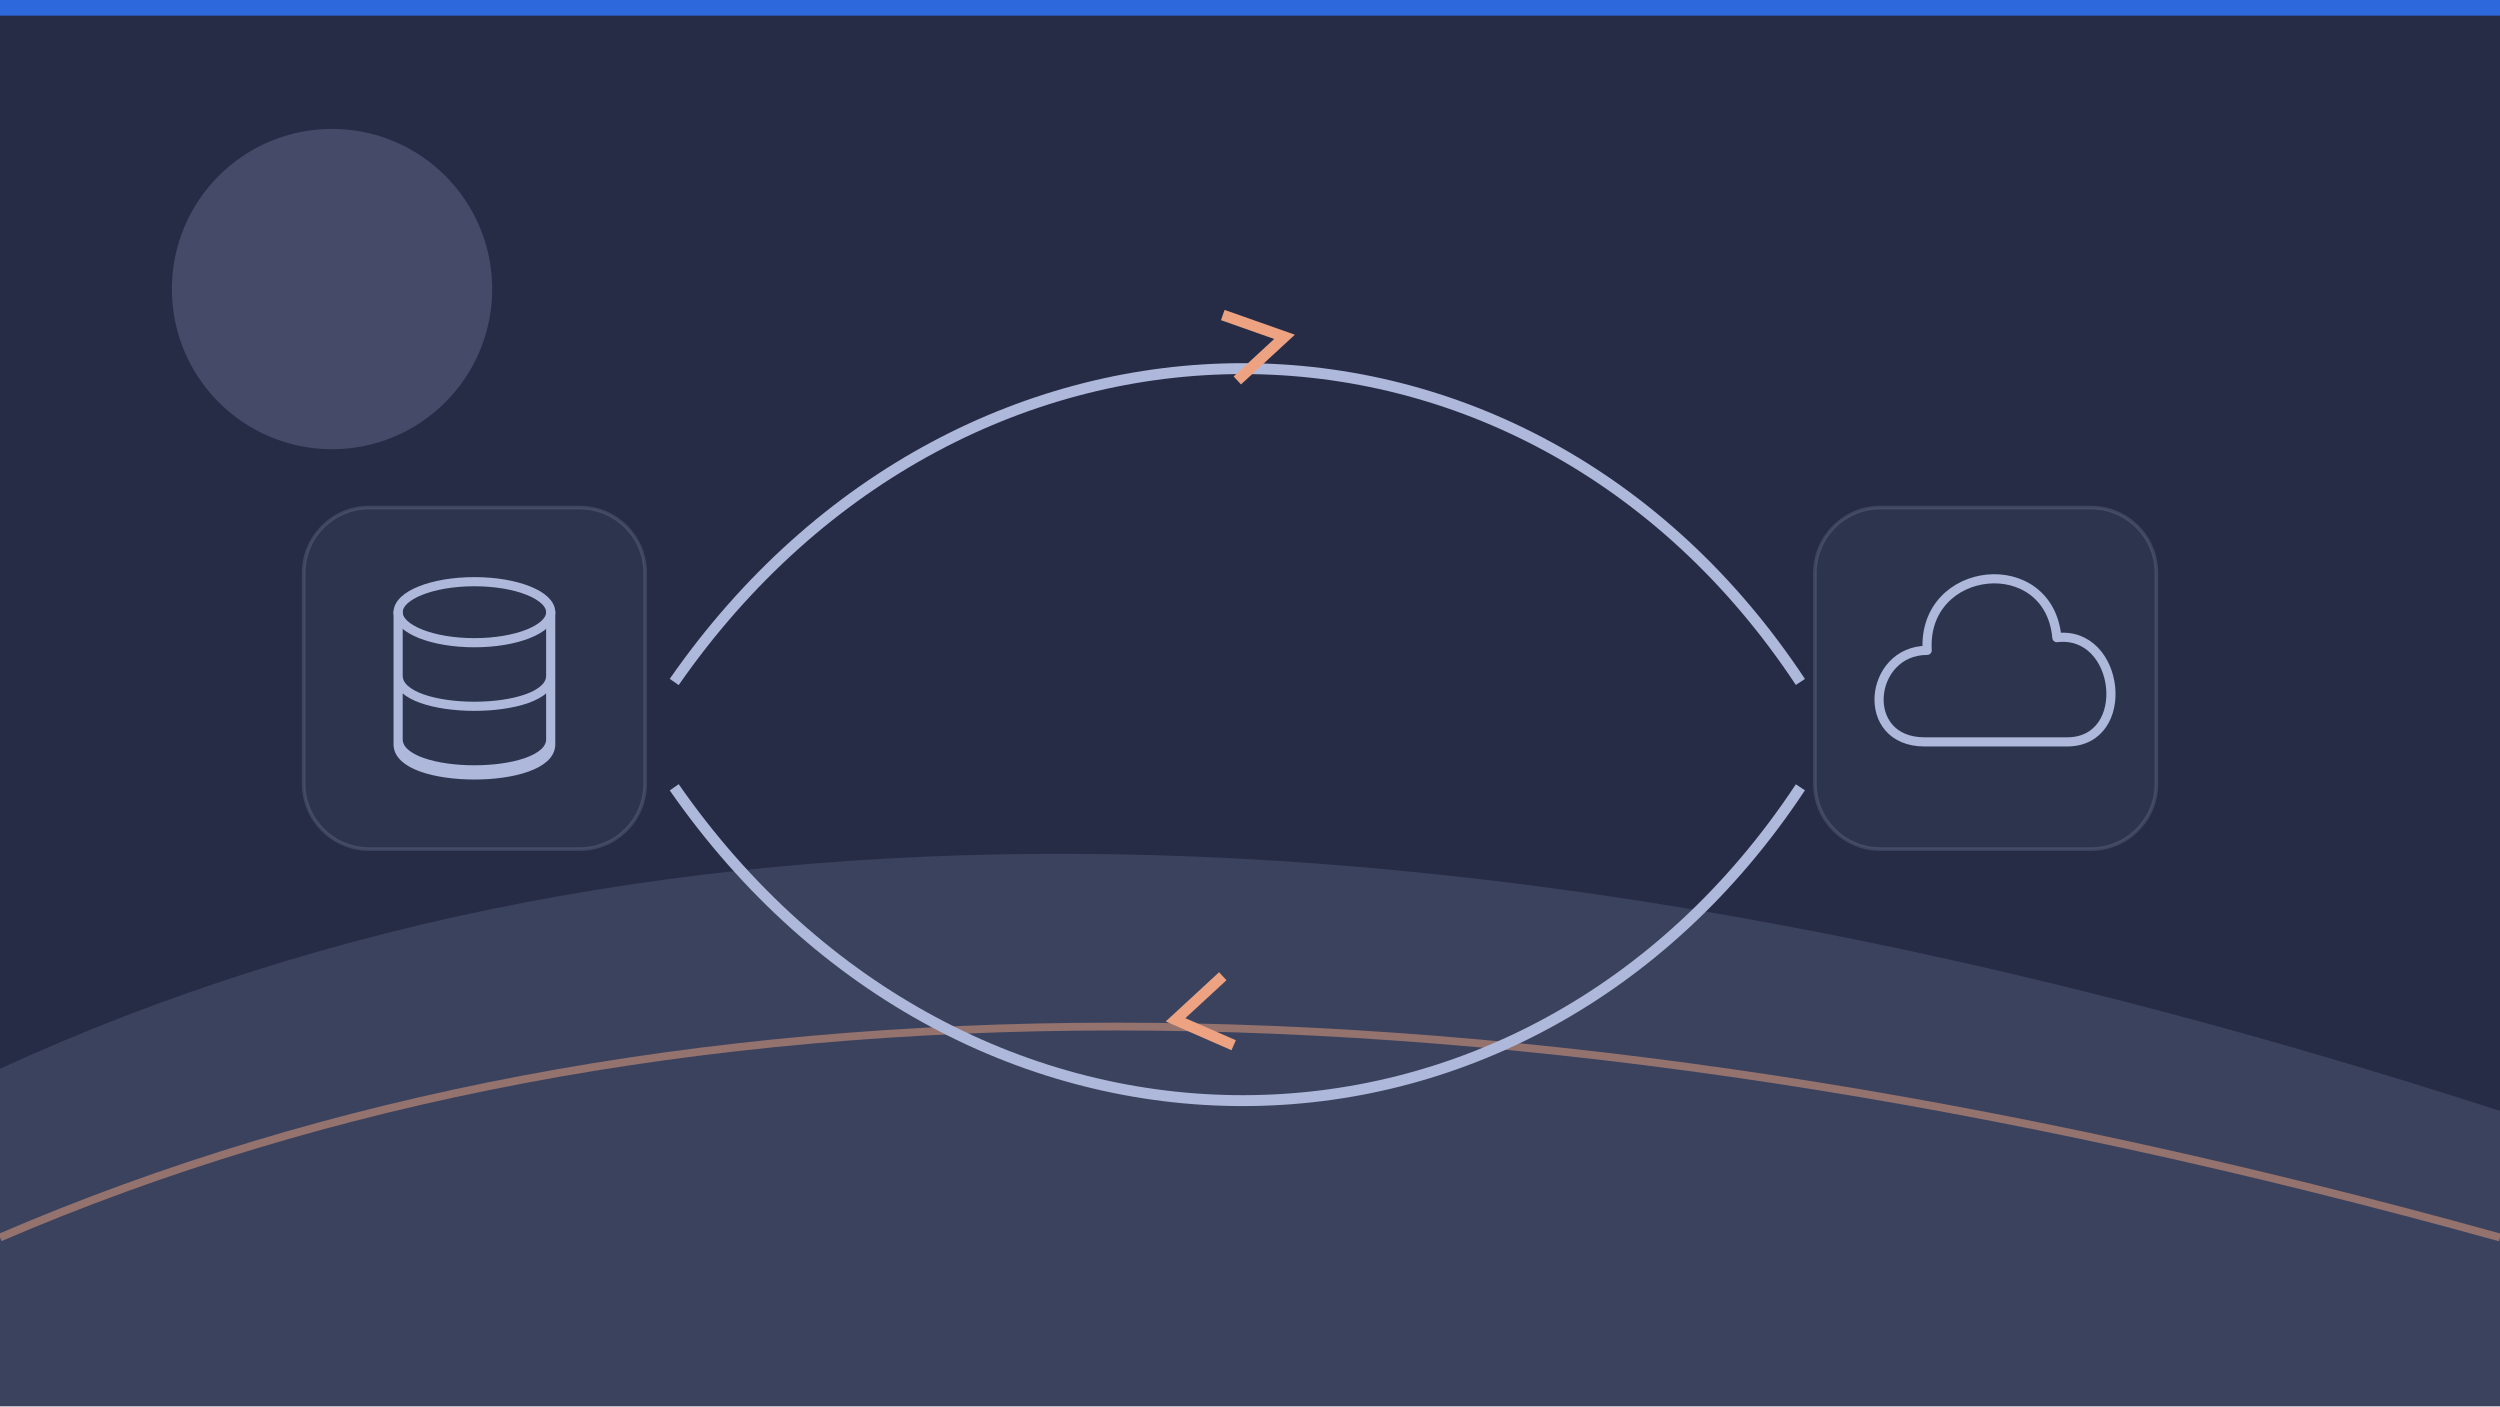
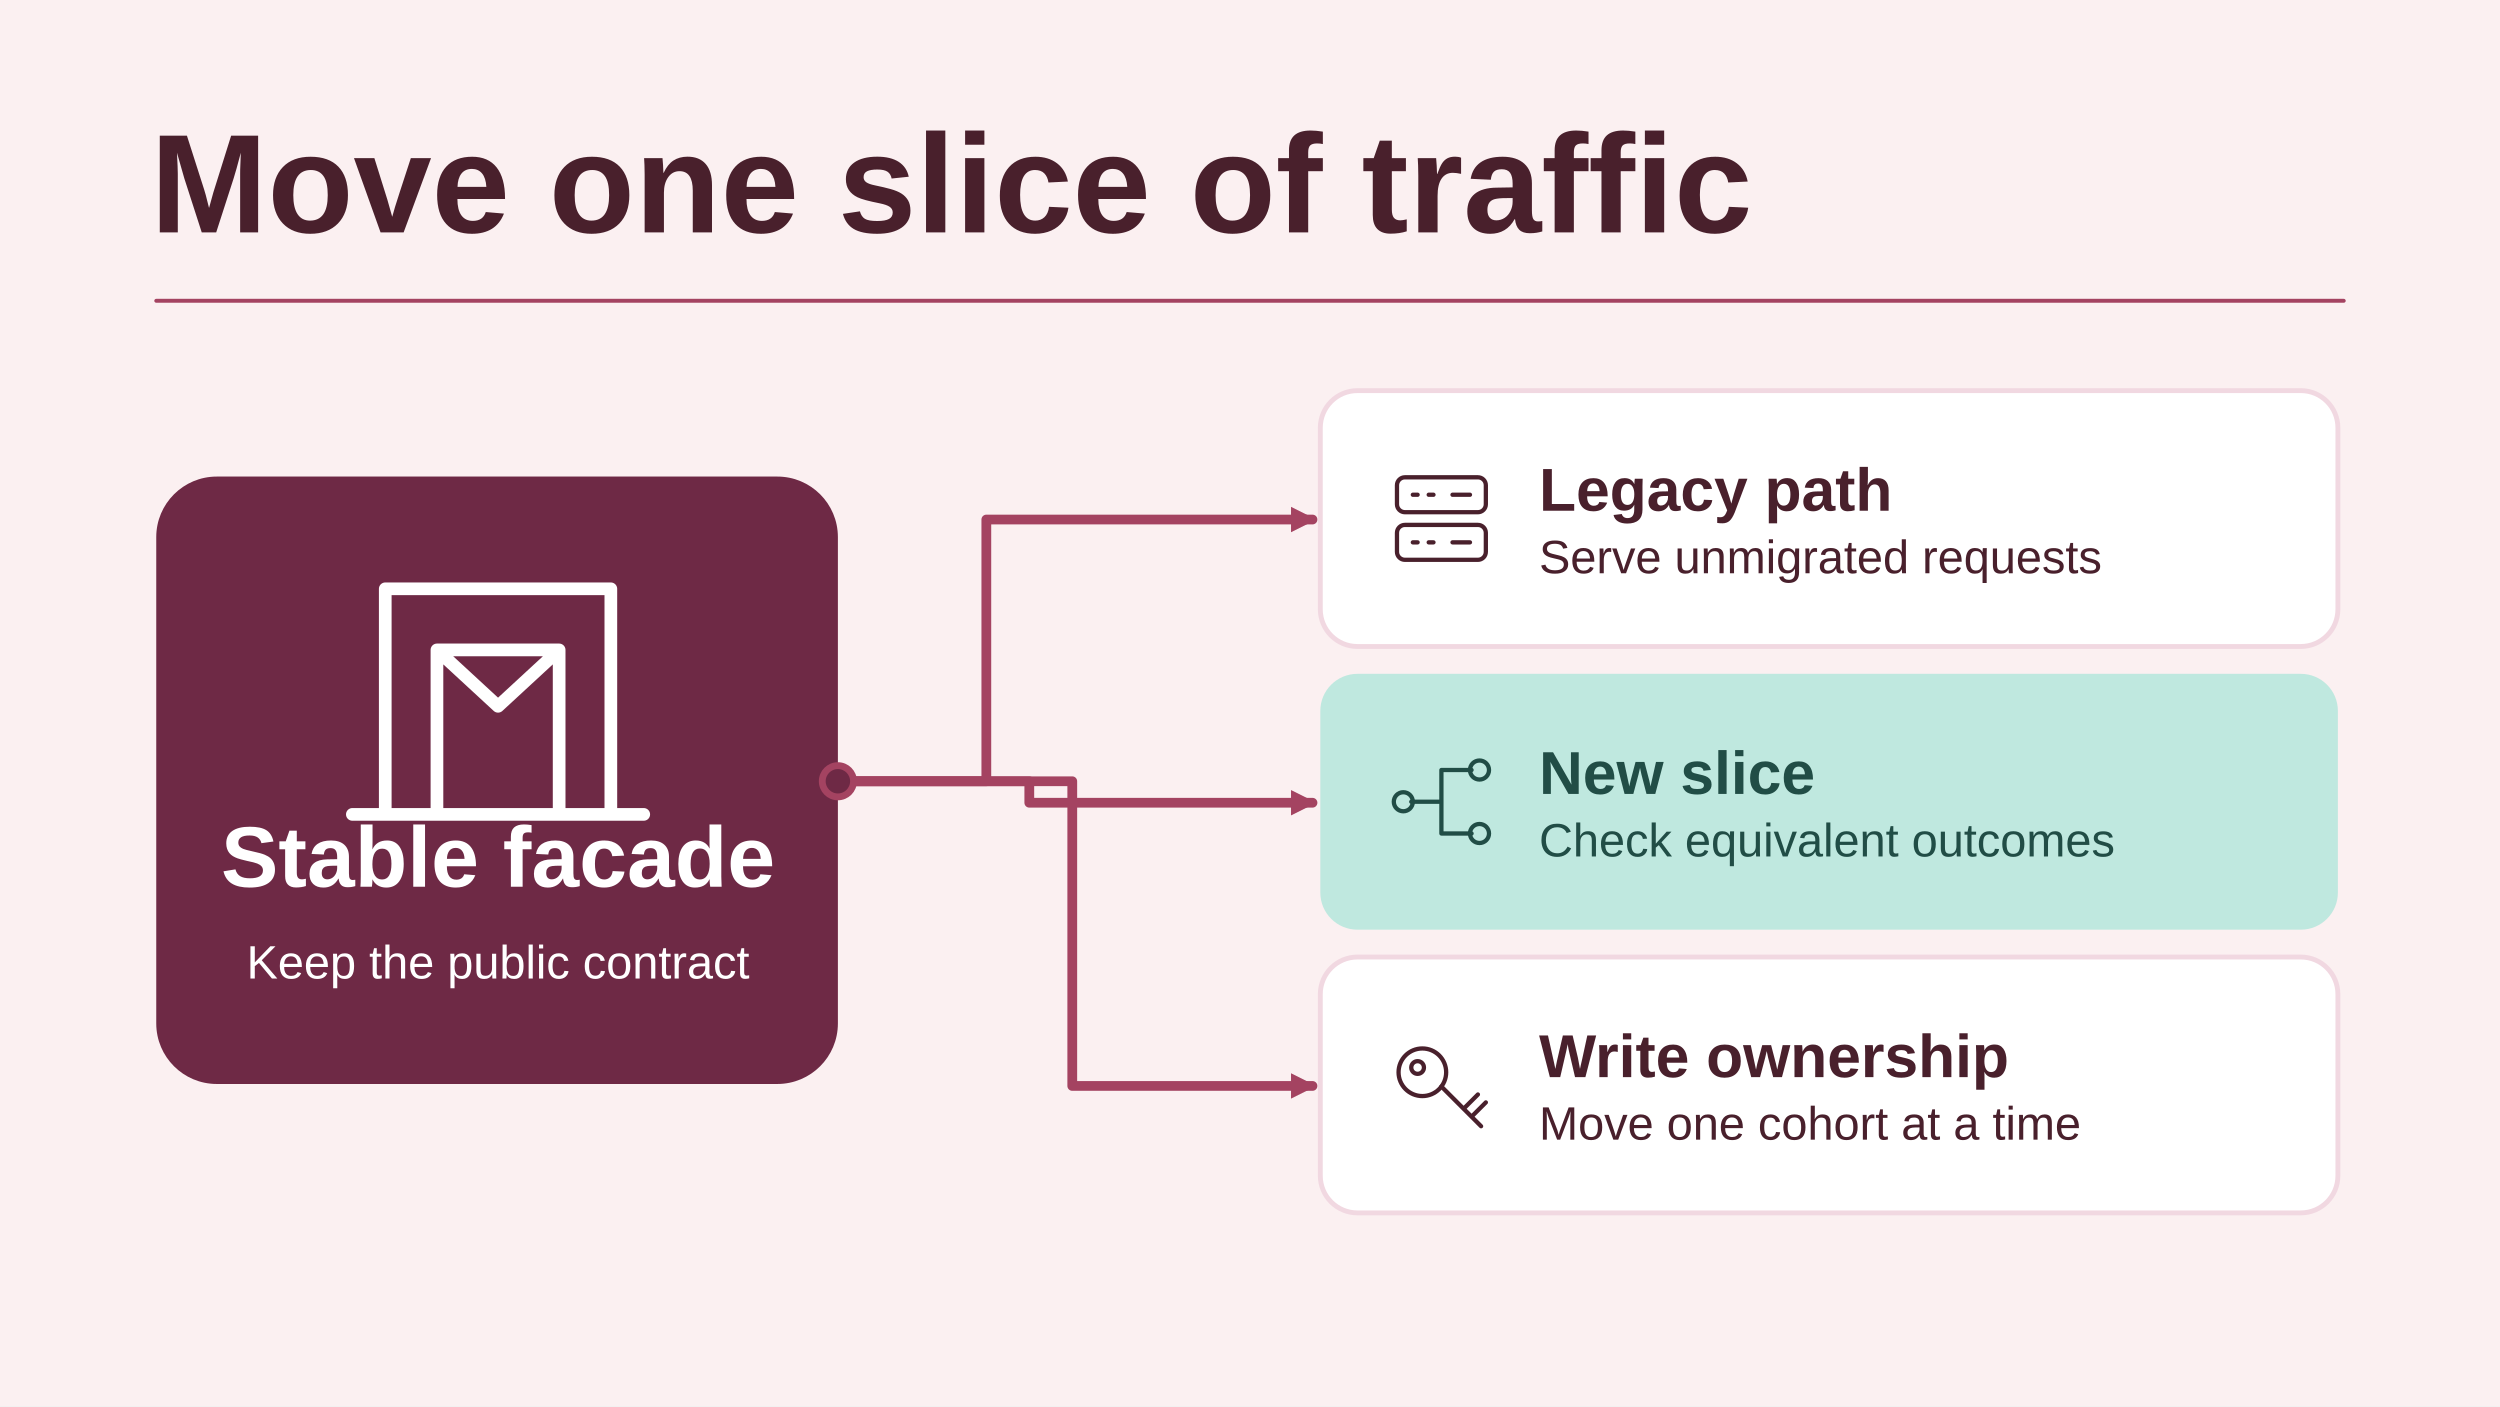
- <svg xmlns="http://www.w3.org/2000/svg" viewBox="0 0 1280 720" width="1280" height="720" role="img" aria-label="Conceptual illustration for The Strangler Fig in Practice: Incremental Legacy Replacement That Actually Finishes: Target, Migration, Legacy." preserveAspectRatio="xMidYMid meet" data-article-art="strangler-fig-legacy-migration" data-art-scene="migration" data-composition="narrative-landscape">
-   <defs>
-     <clipPath id="cpcover-strangler-fig-legacy-migration">
-       <rect width="1280" height="720" />
-     </clipPath>
-   </defs>
-   <g clip-path="url(#cpcover-strangler-fig-legacy-migration)">
-     <rect width="1280" height="720" fill="#262c46" />
-     <g transform="translate(0 0) scale(2)">
-       <path d="M0 273.6Q251 158.4 640 284.4V360H0Z" fill="#aeb8da" opacity=".16" />
-       <path d="M0 316.8Q251 208.8 640 316.8" stroke="#eda382" stroke-width="2" fill="none" opacity=".5" />
-       <circle cx="85" cy="74" r="41" fill="#aeb8da" opacity=".22" />
-       <path d="M0 0h640v4H0z" fill="#2f6fed" opacity=".9" />
-       <g transform="translate(61 76) scale(0.93)">
-         <rect x="18" y="58" width="94" height="94" rx="18" fill="#aeb8da" fill-opacity=".055" stroke="#aeb8da" stroke-opacity=".18" />
-         <g transform="translate(30 70) scale(0.7)">
-           <g fill="none" stroke="#aeb8da" stroke-width="3.6" stroke-linecap="round" stroke-linejoin="round">
-             <ellipse cx="50" cy="24" rx="30" ry="12" />
-             <path d="M20 24v52c0 16 60 16 60 0V24 M20 49c0 16 60 16 60 0 M20 74c0 16 60 16 60 0" />
-           </g>
-         </g>
-         <rect x="434" y="58" width="94" height="94" rx="18" fill="#aeb8da" fill-opacity=".055" stroke="#aeb8da" stroke-opacity=".18" />
-         <g transform="translate(446 70) scale(0.7)">
-           <g fill="none" stroke="#aeb8da" stroke-width="3.6" stroke-linecap="round" stroke-linejoin="round">
-             <path d="M26 75C0 75 4 39 27 39c-2-34 48-39 51-5 25-3 30 41 4 41z" />
-           </g>
-         </g>
-         <path d="M120 106C200-9 354-9 430 106M120 135C200 250 354 250 430 135" stroke="#aeb8da" stroke-width="3" fill="none" />
-         <path d="M271 5l17 6-13 12m-1 183l-16-7 13-12" stroke="#eda382" stroke-width="3" fill="none" />
+ <svg xmlns="http://www.w3.org/2000/svg" data-article-art="strangler-fig-legacy-migration" role="img" aria-label="A facade routes one eligible slice to a new service, compares outcomes with the legacy path, and transfers writes one cohort at a time." width="1280" height="720" viewBox="0 0 1280 720">
+   <svg width="100%" height="100%" viewBox="0 0 1280 720" preserveAspectRatio="xMidYMid slice" role="img" aria-label="A facade routes one eligible slice to a new service, compares outcomes with the legacy path, and transfers writes one cohort at a time.">
+     <defs>
+       <marker id="head" markerWidth="13" markerHeight="13" refX="11" refY="6.5" orient="auto" markerUnits="userSpaceOnUse">
+         <path d="M0 0L13 6.5 0 13Z" fill="#A44361" />
+       </marker>
+     </defs>
+     <rect x="0" y="0" width="1280" height="720" rx="0" fill="#FBF0F1" stroke="none" stroke-width="2.5" />
+     <g font-family="Arial, Helvetica, sans-serif">
+       <text x="77" y="119" text-anchor="start" fill="#49202C" font-size="72" font-weight="700">Move one slice of traffic</text>
+       <path d="M80 154H1200" fill="none" stroke="#A44361" stroke-width="2" stroke-linejoin="round" stroke-linecap="round" />
+       <rect x="80" y="244" width="349" height="311" rx="31" fill="#6E2945" stroke="none" stroke-width="2.5" />
+       <g transform="translate(255 352) scale(2.40625)" fill="none" stroke="#FFFFFF" stroke-width="2.7" stroke-linecap="round" stroke-linejoin="round">
+         <path d="M-24 27v-48h48v48M-13 27v-35H13v35M-31 27H31M-13-8l13 12L13-8" />
      </g>
+       <text x="255" y="454" text-anchor="middle" fill="#FFFFFF" font-size="44" font-weight="700">Stable facade</text>
+       <text x="255" y="501" text-anchor="middle" fill="#FFFFFF" font-size="24" font-weight="400">Keep the public contract</text>
+       <path d="M429 400H505V266H672" fill="none" stroke="#A44361" stroke-width="5" stroke-linejoin="round" stroke-linecap="round" marker-end="url(#head)" />
+       <rect x="676" y="200" width="521" height="131" rx="19" fill="#FFFFFF" stroke="#F1D8E1" stroke-width="2.5" />
+       <g transform="translate(738 265.5) scale(0.8125)" fill="none" stroke="#49202C" stroke-width="2.7" stroke-linecap="round" stroke-linejoin="round">
+         <rect x="-28" y="-26" width="56" height="22" rx="5" />
+         <rect x="-28" y="4" width="56" height="22" rx="5" />
+         <path d="M-18-15h3m7 0h3m-13 30h3m7 0h3m12-30h11m-11 30h11" />
+       </g>
+       <text x="788" y="261.5" text-anchor="start" fill="#49202C" font-size="31" font-weight="700">Legacy path</text>
+       <text x="788" y="293.5" text-anchor="start" fill="#49202C" font-size="24" font-weight="400">Serve unmigrated requests</text>
+       <path d="M429 400H527V411H672" fill="none" stroke="#A44361" stroke-width="5" stroke-linejoin="round" stroke-linecap="round" marker-end="url(#head)" />
+       <rect x="676" y="345" width="521" height="131" rx="19" fill="#BFE8DF" stroke="none" stroke-width="2.5" />
+       <g transform="translate(738 410.5) scale(0.8125)" fill="none" stroke="#214D46" stroke-width="2.7" stroke-linecap="round" stroke-linejoin="round">
+         <path d="M-19 0H0m0 0v-20h19M0 0v20h19" />
+         <circle cx="-24" r="6" />
+         <circle cx="24" cy="-20" r="6" />
+         <circle cx="24" cy="20" r="6" />
+       </g>
+       <text x="788" y="406.5" text-anchor="start" fill="#214D46" font-size="31" font-weight="700">New slice</text>
+       <text x="788" y="438.5" text-anchor="start" fill="#214D46" font-size="24" font-weight="400">Check equivalent outcomes</text>
+       <path d="M429 400H549V556H672" fill="none" stroke="#A44361" stroke-width="5" stroke-linejoin="round" stroke-linecap="round" marker-end="url(#head)" />
+       <rect x="676" y="490" width="521" height="131" rx="19" fill="#FFFFFF" stroke="#F1D8E1" stroke-width="2.5" />
+       <g transform="translate(738 555.5) scale(0.8125)" fill="none" stroke="#49202C" stroke-width="2.7" stroke-linecap="round" stroke-linejoin="round">
+         <circle cx="-12" cy="-8" r="15" />
+         <path d="M0 1l25 25m-11-11 9-9m-4 14 9-9" />
+         <circle cx="-15" cy="-11" r="4" />
+       </g>
+       <text x="788" y="551.5" text-anchor="start" fill="#49202C" font-size="31" font-weight="700">Write ownership</text>
+       <text x="788" y="583.5" text-anchor="start" fill="#49202C" font-size="24" font-weight="400">Move one cohort at a time</text>
+       <circle cx="429" cy="400" r="8" fill="#6E2945" stroke="#A44361" stroke-width="3.5" />
    </g>
-   </g>
+   </svg>
</svg>
